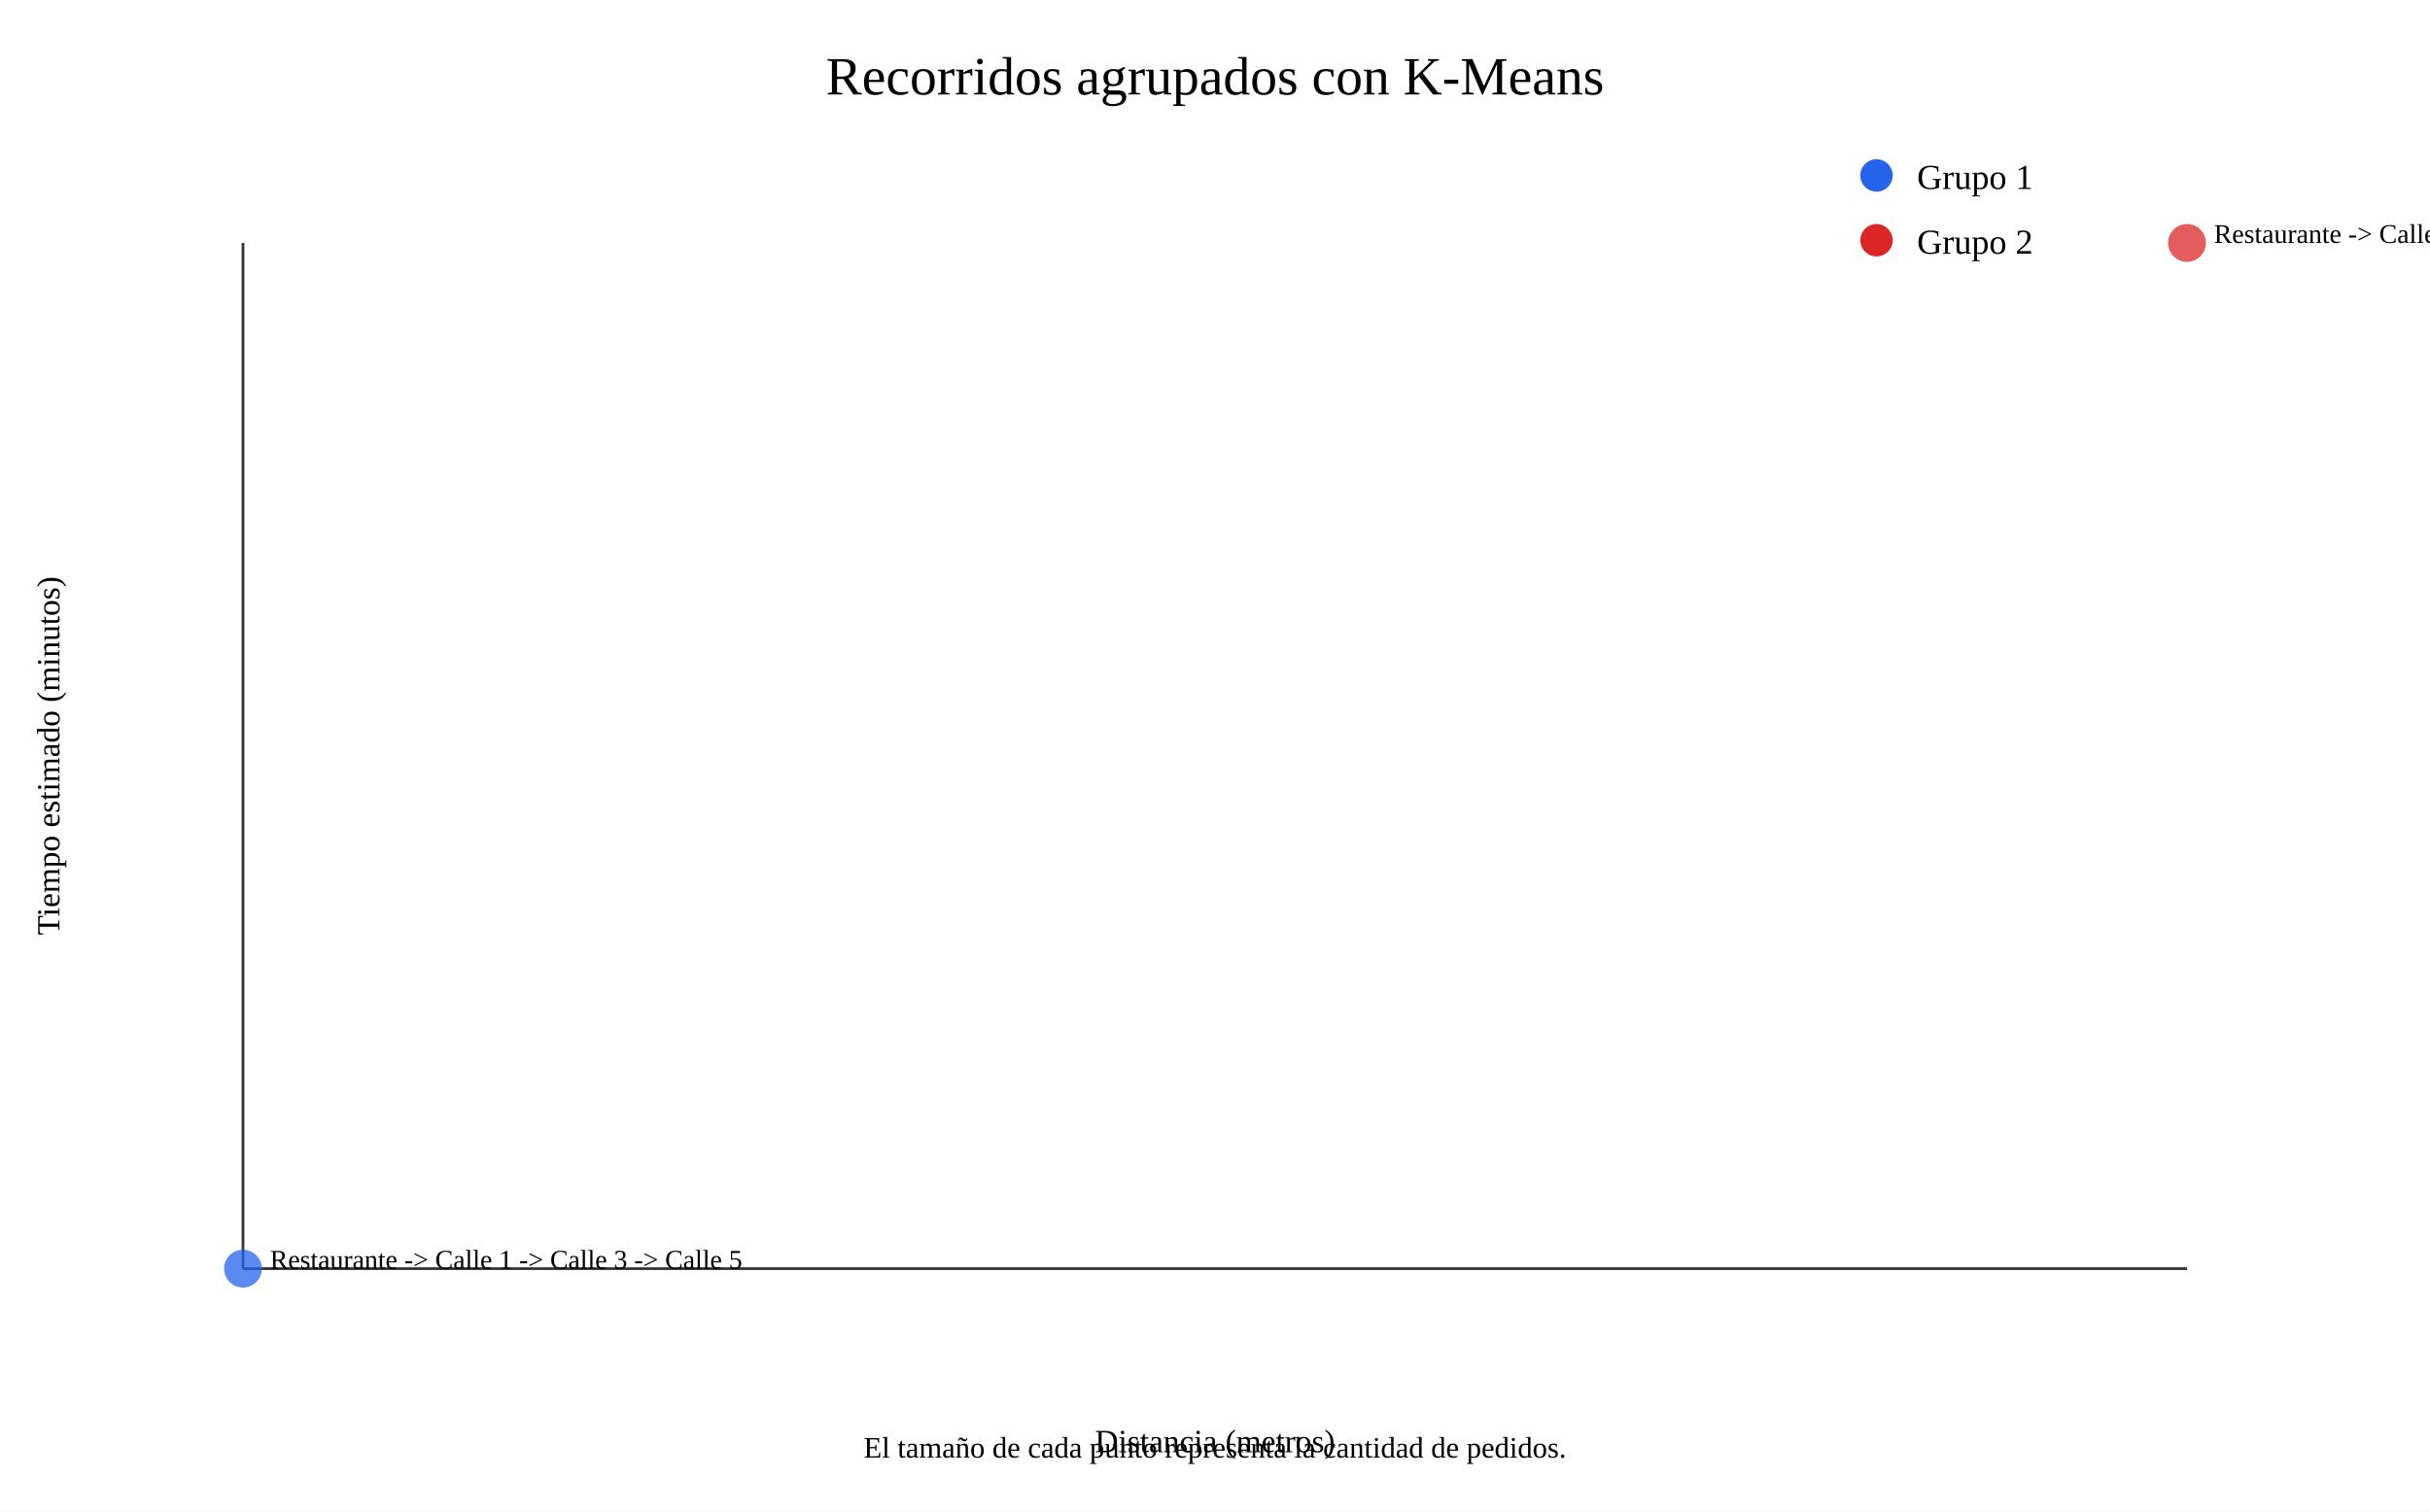
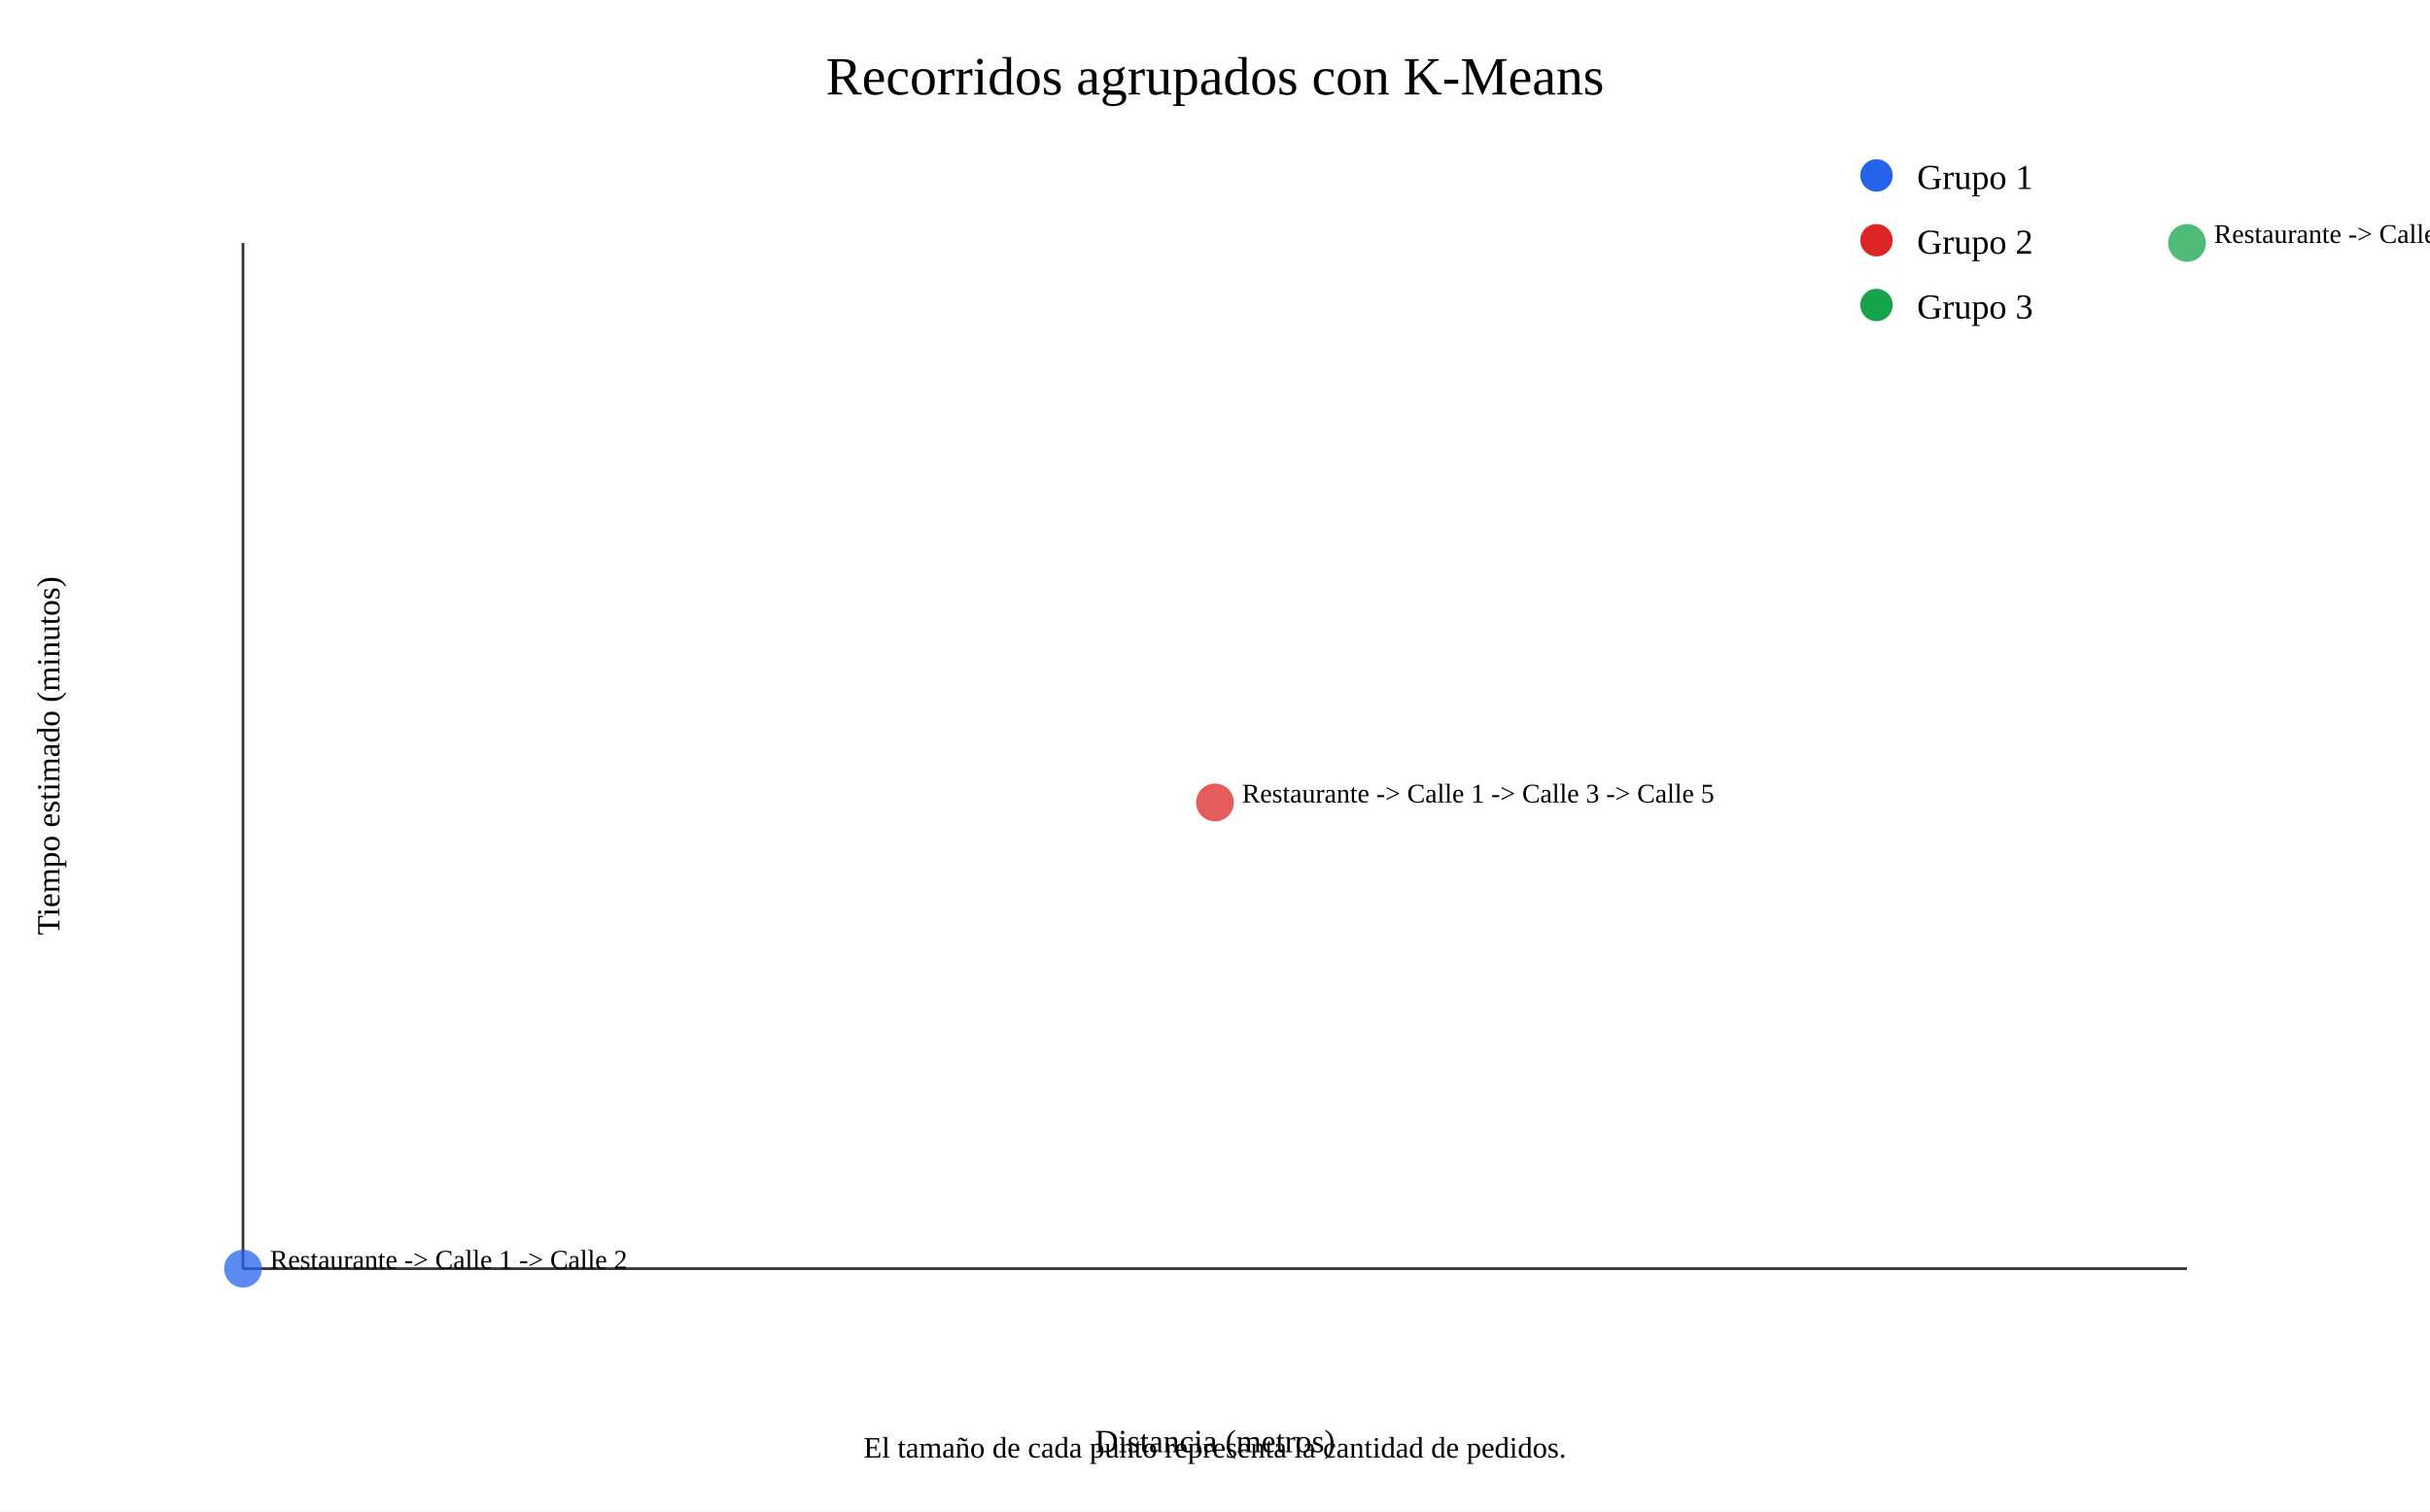
<svg xmlns="http://www.w3.org/2000/svg" width="900" height="560" viewBox="0 0 900 560">
  <rect width="100%" height="100%" fill="white" />
  <text x="450" y="35" text-anchor="middle" font-size="20">Recorridos agrupados con K-Means</text>
  <line x1="90" y1="470" x2="810" y2="470" stroke="#333" />
  <line x1="90" y1="90" x2="90" y2="470" stroke="#333" />
  <text x="450" y="538" text-anchor="middle">Distancia (metros)</text>
  <text x="22" y="280" text-anchor="middle" transform="rotate(-90 22 280)">Tiempo estimado (minutos)</text>
  <circle cx="695" cy="65" r="6" fill="#2563eb" />
  <text x="710" y="70" font-size="13">Grupo 1</text>
  <circle cx="695" cy="89" r="6" fill="#dc2626" />
  <text x="710" y="94" font-size="13">Grupo 2</text>
+   <circle cx="695" cy="113" r="6" fill="#16a34a" />
+   <text x="710" y="118" font-size="13">Grupo 3</text>
  <circle cx="90.0" cy="470.0" r="7.0" fill="#2563eb" fill-opacity="0.75" />
-   <text x="100.0" y="470.0" font-size="10">Restaurante -&gt; Calle 1 -&gt; Calle 3 -&gt; Calle 5</text>
-   <circle cx="810.0" cy="90.0" r="7.0" fill="#dc2626" fill-opacity="0.75" />
+   <text x="100.0" y="470.0" font-size="10">Restaurante -&gt; Calle 1 -&gt; Calle 2</text>
+   <circle cx="450.0" cy="297.3" r="7.0" fill="#dc2626" fill-opacity="0.75" />
+   <text x="460.0" y="297.3" font-size="10">Restaurante -&gt; Calle 1 -&gt; Calle 3 -&gt; Calle 5</text>
+   <circle cx="810.0" cy="90.0" r="7.0" fill="#16a34a" fill-opacity="0.75" />
  <text x="820.0" y="90.0" font-size="10">Restaurante -&gt; Calle 1 -&gt; Calle 2 -&gt; Calle 4 -&gt; Cliente</text>
  <text x="450" y="540" text-anchor="middle" font-size="11">El tamaño de cada punto representa la cantidad de pedidos.</text>
</svg>
